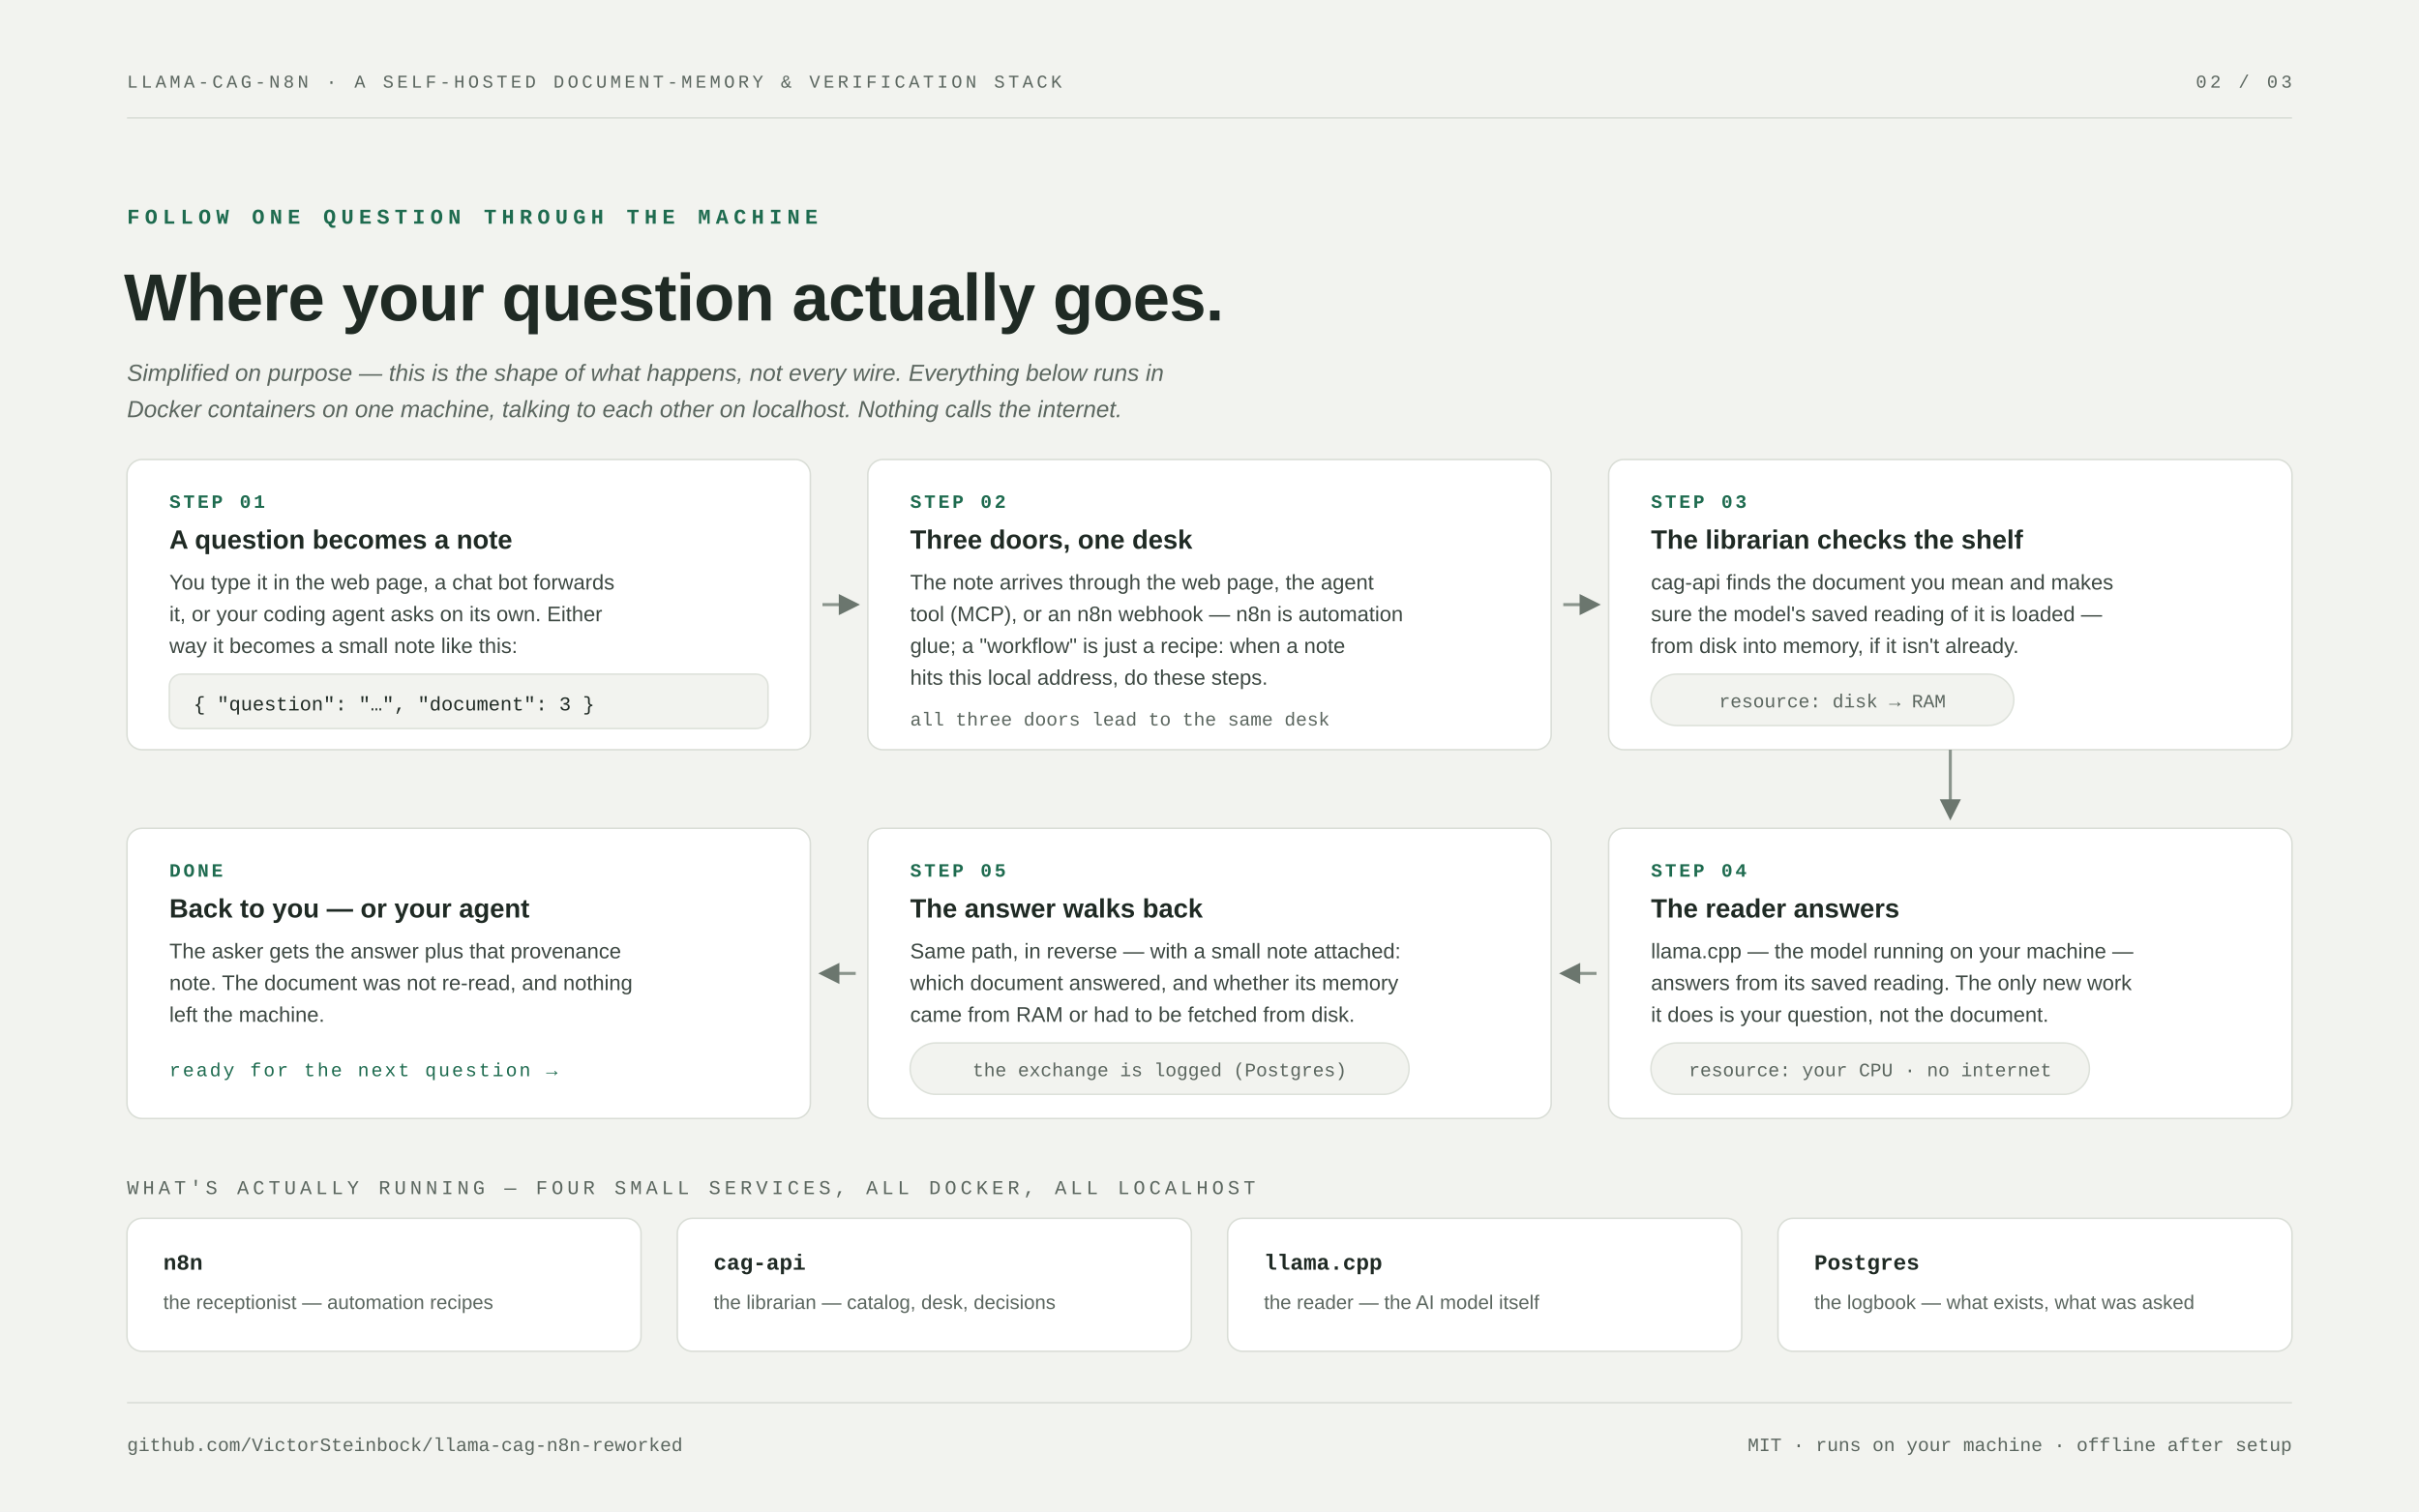
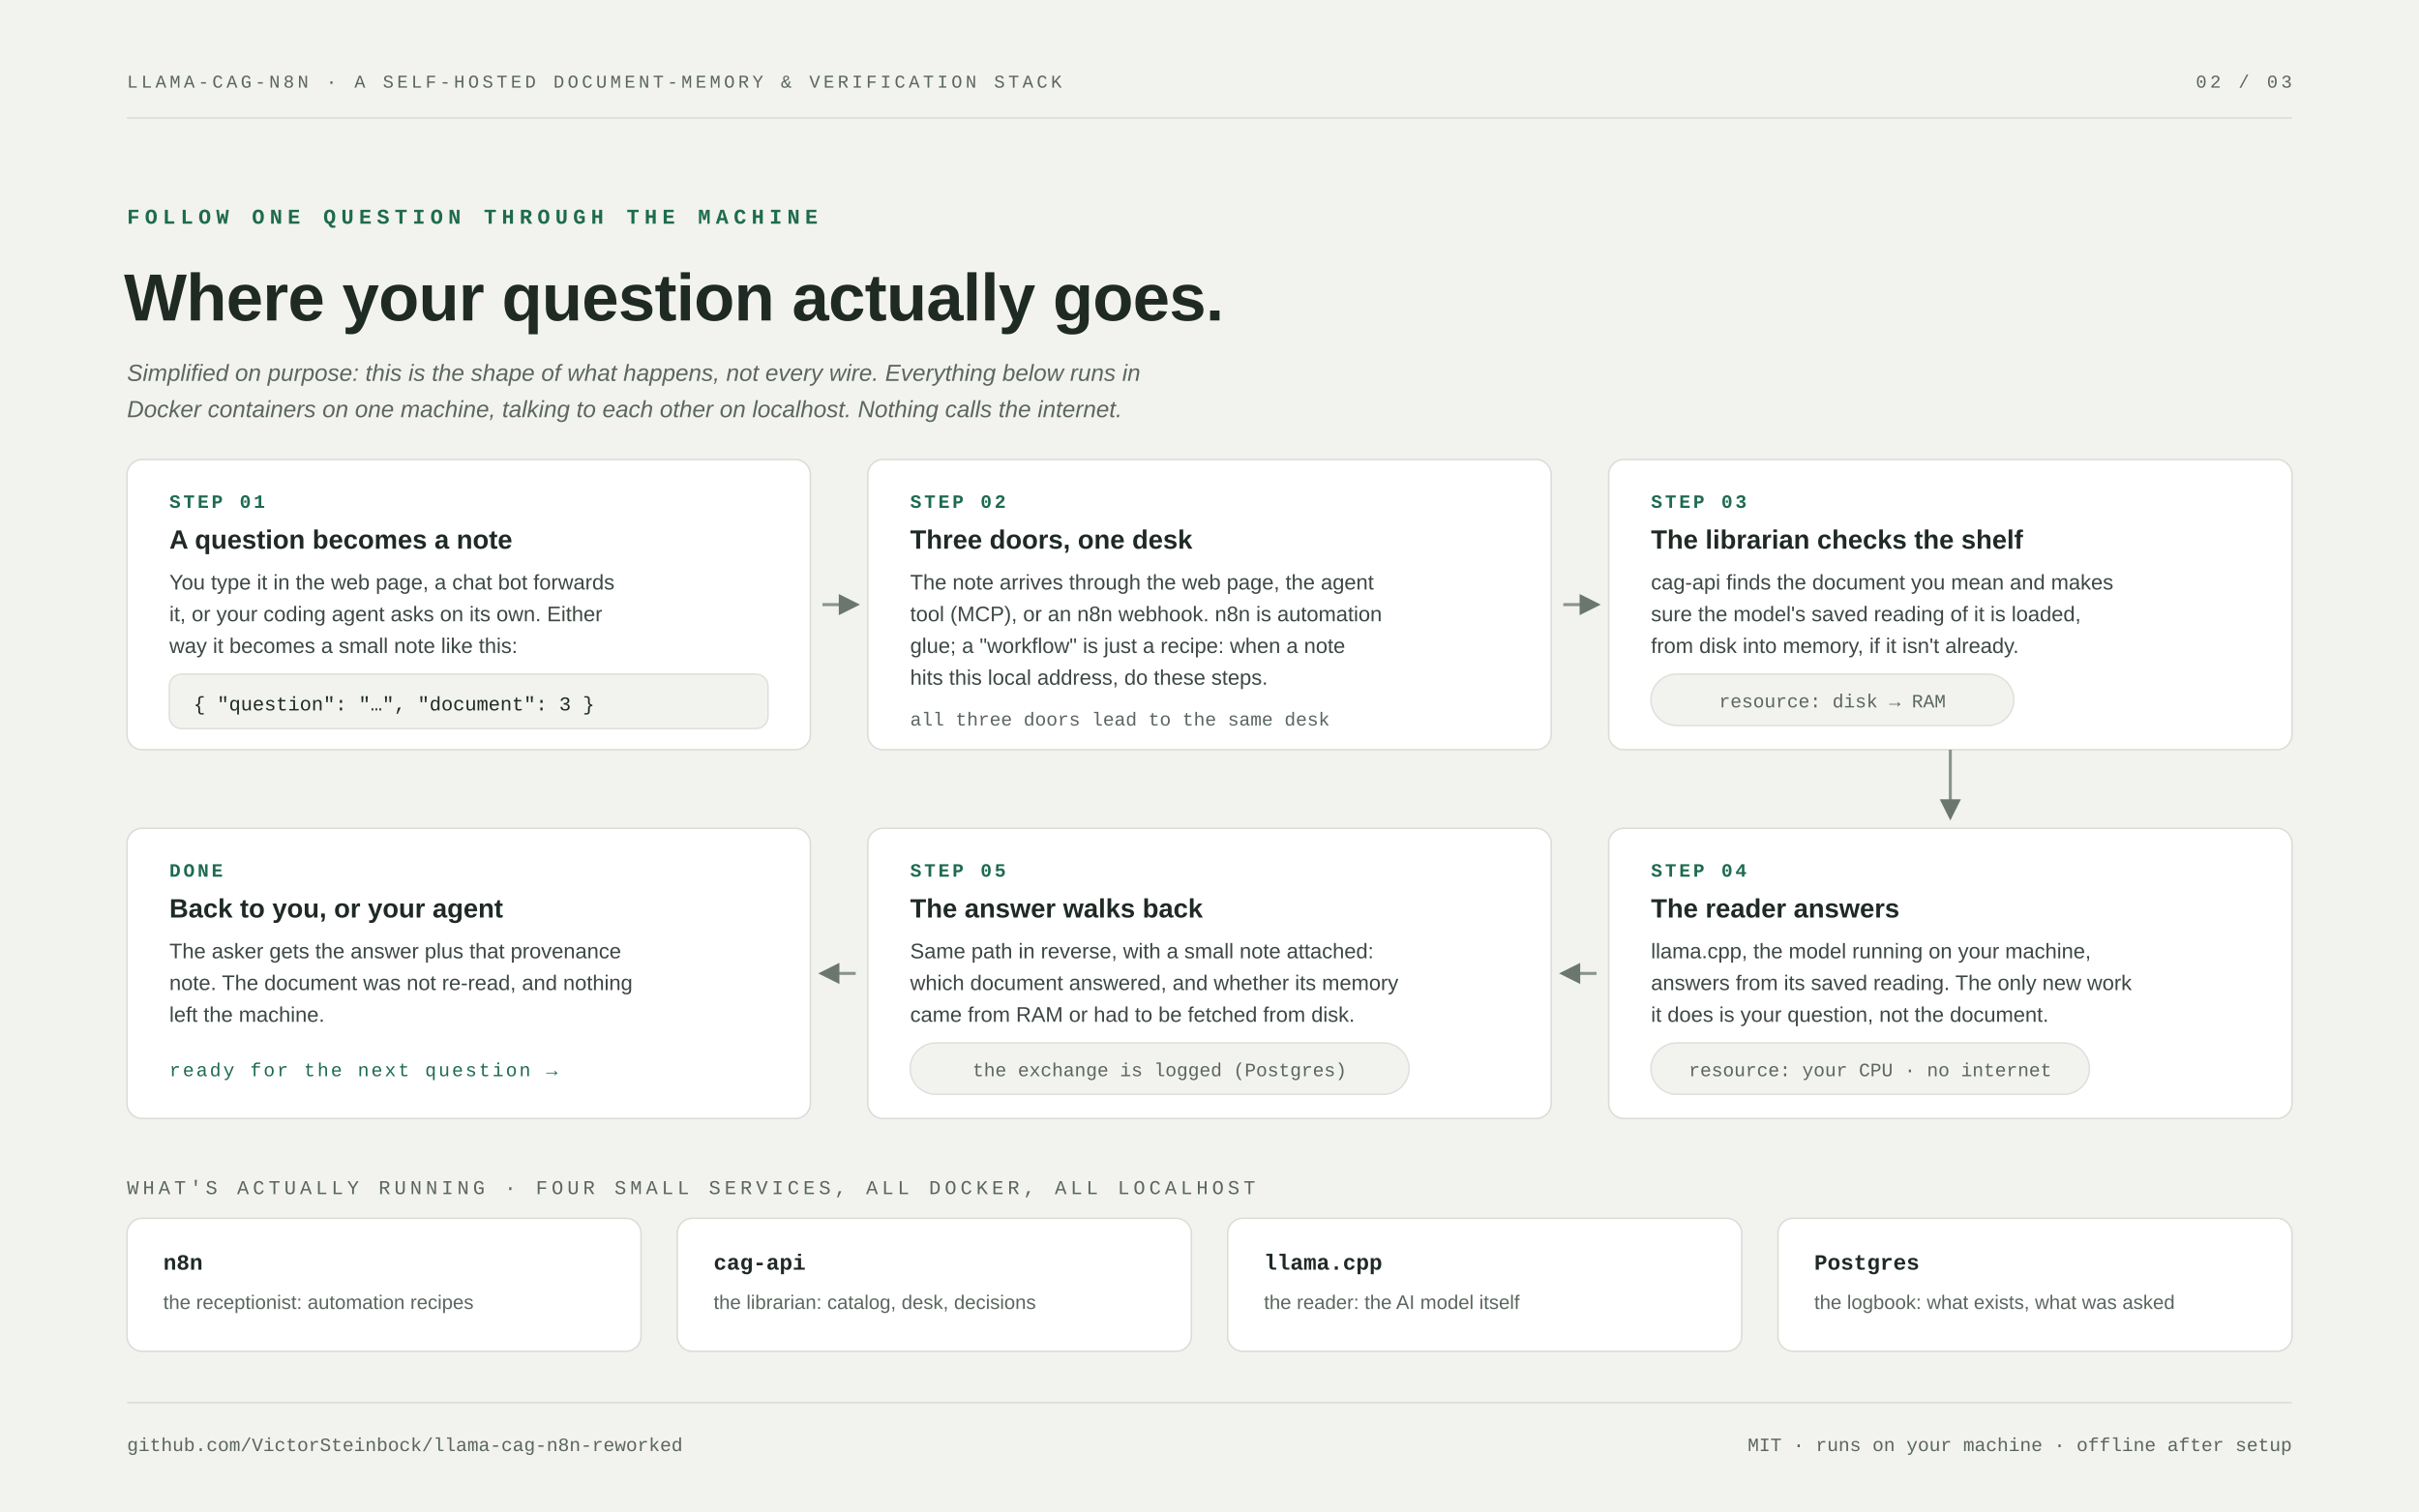
<svg xmlns="http://www.w3.org/2000/svg" width="1600" height="1000" viewBox="0 0 1600 1000" role="img">
  <defs>
    <marker id="ah" viewBox="0 0 10 10" refX="8" refY="5" markerWidth="7" markerHeight="7" orient="auto-start-reverse">
      <path d="M0,0 L10,5 L0,10 z" fill="#6B766E" />
    </marker>
  </defs>
  <style>
    .sans { font-family: "Segoe UI", "Segoe UI Variable Text", Arial, sans-serif; }
    .mono { font-family: "Cascadia Mono", Consolas, "Courier New", monospace; }
    .ink { fill: #1F2A24; } .muted { fill: #5B665F; } .soft { fill: #3D4842; }
    .green { fill: #1E6B4F; }
    .hair { stroke: #D9DDD6; stroke-width: 1; }
    .card { fill: #FFFFFF; stroke: #D9DDD6; }
    .chip { fill: #F2F3EF; stroke: #DDE1DA; }
    .flow { stroke: #8A948C; stroke-width: 2; fill: none; }
  </style>
  <rect x="0" y="0" width="1600" height="1000" fill="#F2F3EF" />
  <text class="mono muted" x="84" y="58" font-size="12" letter-spacing="2.2">LLAMA-CAG-N8N · A SELF-HOSTED DOCUMENT-MEMORY &amp; VERIFICATION STACK</text>
  <text class="mono muted" x="1516" y="58" font-size="12" letter-spacing="2.2" text-anchor="end">02 / 03</text>
  <line class="hair" x1="84" y1="78" x2="1516" y2="78" />
  <text class="mono green" x="84" y="148" font-size="14" letter-spacing="3.4" font-weight="600">FOLLOW ONE QUESTION THROUGH THE MACHINE</text>
  <text class="sans ink" x="82" y="212" font-size="44" font-weight="700" letter-spacing="-0.4">Where your question actually goes.</text>
-   <text class="sans muted" x="84" y="252" font-size="15.5" font-style="italic">Simplified on purpose — this is the shape of what happens, not every wire. Everything below runs in</text>
+   <text class="sans muted" x="84" y="252" font-size="15.5" font-style="italic">Simplified on purpose: this is the shape of what happens, not every wire. Everything below runs in</text>
  <text class="sans muted" x="84" y="276" font-size="15.5" font-style="italic">Docker containers on one machine, talking to each other on localhost. Nothing calls the internet.</text>
  <g>
    <rect class="card" x="84" y="304" width="452" height="192" rx="10" />
    <text class="mono green" x="112" y="336" font-size="12.5" letter-spacing="1.8" font-weight="600">STEP 01</text>
    <text class="sans ink" x="112" y="363" font-size="17.5" font-weight="700">A question becomes a note</text>
    <text class="sans soft" x="112" y="390" font-size="14">You type it in the web page, a chat bot forwards</text>
    <text class="sans soft" x="112" y="411" font-size="14">it, or your coding agent asks on its own. Either</text>
    <text class="sans soft" x="112" y="432" font-size="14">way it becomes a small note like this:</text>
    <rect class="chip" x="112" y="446" width="396" height="36" rx="8" />
    <text class="mono ink" x="128" y="470" font-size="13">{ "question": "…", "document": 3 }</text>
  </g>
  <line class="flow" x1="544" y1="400" x2="566" y2="400" marker-end="url(#ah)" />
  <g>
    <rect class="card" x="574" y="304" width="452" height="192" rx="10" />
    <text class="mono green" x="602" y="336" font-size="12.5" letter-spacing="1.8" font-weight="600">STEP 02</text>
    <text class="sans ink" x="602" y="363" font-size="17.5" font-weight="700">Three doors, one desk</text>
    <text class="sans soft" x="602" y="390" font-size="14">The note arrives through the web page, the agent</text>
-     <text class="sans soft" x="602" y="411" font-size="14">tool (MCP), or an n8n webhook — n8n is automation</text>
+     <text class="sans soft" x="602" y="411" font-size="14">tool (MCP), or an n8n webhook. n8n is automation</text>
    <text class="sans soft" x="602" y="432" font-size="14">glue; a "workflow" is just a recipe: when a note</text>
    <text class="sans soft" x="602" y="453" font-size="14">hits this local address, do these steps.</text>
    <text class="mono muted" x="602" y="480" font-size="12.5">all three doors lead to the same desk</text>
  </g>
  <line class="flow" x1="1034" y1="400" x2="1056" y2="400" marker-end="url(#ah)" />
  <g>
    <rect class="card" x="1064" y="304" width="452" height="192" rx="10" />
    <text class="mono green" x="1092" y="336" font-size="12.5" letter-spacing="1.8" font-weight="600">STEP 03</text>
    <text class="sans ink" x="1092" y="363" font-size="17.5" font-weight="700">The librarian checks the shelf</text>
    <text class="sans soft" x="1092" y="390" font-size="14">cag-api finds the document you mean and makes</text>
-     <text class="sans soft" x="1092" y="411" font-size="14">sure the model's saved reading of it is loaded —</text>
+     <text class="sans soft" x="1092" y="411" font-size="14">sure the model's saved reading of it is loaded,</text>
    <text class="sans soft" x="1092" y="432" font-size="14">from disk into memory, if it isn't already.</text>
    <rect class="chip" x="1092" y="446" width="240" height="34" rx="17" />
    <text class="mono muted" x="1212" y="468" font-size="12.5" text-anchor="middle">resource: disk → RAM</text>
  </g>
  <line class="flow" x1="1290" y1="496" x2="1290" y2="540" marker-end="url(#ah)" />
  <g>
    <rect class="card" x="1064" y="548" width="452" height="192" rx="10" />
    <text class="mono green" x="1092" y="580" font-size="12.5" letter-spacing="1.8" font-weight="600">STEP 04</text>
    <text class="sans ink" x="1092" y="607" font-size="17.5" font-weight="700">The reader answers</text>
-     <text class="sans soft" x="1092" y="634" font-size="14">llama.cpp — the model running on your machine —</text>
+     <text class="sans soft" x="1092" y="634" font-size="14">llama.cpp, the model running on your machine,</text>
    <text class="sans soft" x="1092" y="655" font-size="14">answers from its saved reading. The only new work</text>
    <text class="sans soft" x="1092" y="676" font-size="14">it does is your question, not the document.</text>
    <rect class="chip" x="1092" y="690" width="290" height="34" rx="17" />
    <text class="mono muted" x="1237" y="712" font-size="12.5" text-anchor="middle">resource: your CPU · no internet</text>
  </g>
  <line class="flow" x1="1056" y1="644" x2="1034" y2="644" marker-end="url(#ah)" />
  <g>
    <rect class="card" x="574" y="548" width="452" height="192" rx="10" />
    <text class="mono green" x="602" y="580" font-size="12.5" letter-spacing="1.8" font-weight="600">STEP 05</text>
    <text class="sans ink" x="602" y="607" font-size="17.5" font-weight="700">The answer walks back</text>
-     <text class="sans soft" x="602" y="634" font-size="14">Same path, in reverse — with a small note attached:</text>
+     <text class="sans soft" x="602" y="634" font-size="14">Same path in reverse, with a small note attached:</text>
    <text class="sans soft" x="602" y="655" font-size="14">which document answered, and whether its memory</text>
    <text class="sans soft" x="602" y="676" font-size="14">came from RAM or had to be fetched from disk.</text>
    <rect class="chip" x="602" y="690" width="330" height="34" rx="17" />
    <text class="mono muted" x="767" y="712" font-size="12.5" text-anchor="middle">the exchange is logged (Postgres)</text>
  </g>
  <line class="flow" x1="566" y1="644" x2="544" y2="644" marker-end="url(#ah)" />
  <g>
    <rect class="card" x="84" y="548" width="452" height="192" rx="10" />
    <text class="mono green" x="112" y="580" font-size="12.5" letter-spacing="1.8" font-weight="600">DONE</text>
-     <text class="sans ink" x="112" y="607" font-size="17.5" font-weight="700">Back to you — or your agent</text>
+     <text class="sans ink" x="112" y="607" font-size="17.5" font-weight="700">Back to you, or your agent</text>
    <text class="sans soft" x="112" y="634" font-size="14">The asker gets the answer plus that provenance</text>
    <text class="sans soft" x="112" y="655" font-size="14">note. The document was not re-read, and nothing</text>
    <text class="sans soft" x="112" y="676" font-size="14">left the machine.</text>
    <text class="mono green" x="112" y="712" font-size="12.5" letter-spacing="1.4">ready for the next question →</text>
  </g>
-   <text class="mono muted" x="84" y="790" font-size="13" letter-spacing="2.6">WHAT'S ACTUALLY RUNNING — FOUR SMALL SERVICES, ALL DOCKER, ALL LOCALHOST</text>
+   <text class="mono muted" x="84" y="790" font-size="13" letter-spacing="2.6">WHAT'S ACTUALLY RUNNING · FOUR SMALL SERVICES, ALL DOCKER, ALL LOCALHOST</text>
  <g>
    <rect class="card" x="84" y="806" width="340" height="88" rx="10" />
    <text class="mono ink" x="108" y="840" font-size="14.5" font-weight="700">n8n</text>
-     <text class="sans muted" x="108" y="866" font-size="13">the receptionist — automation recipes</text>
+     <text class="sans muted" x="108" y="866" font-size="13">the receptionist: automation recipes</text>
    <rect class="card" x="448" y="806" width="340" height="88" rx="10" />
    <text class="mono ink" x="472" y="840" font-size="14.5" font-weight="700">cag-api</text>
-     <text class="sans muted" x="472" y="866" font-size="13">the librarian — catalog, desk, decisions</text>
+     <text class="sans muted" x="472" y="866" font-size="13">the librarian: catalog, desk, decisions</text>
    <rect class="card" x="812" y="806" width="340" height="88" rx="10" />
    <text class="mono ink" x="836" y="840" font-size="14.5" font-weight="700">llama.cpp</text>
-     <text class="sans muted" x="836" y="866" font-size="13">the reader — the AI model itself</text>
+     <text class="sans muted" x="836" y="866" font-size="13">the reader: the AI model itself</text>
    <rect class="card" x="1176" y="806" width="340" height="88" rx="10" />
    <text class="mono ink" x="1200" y="840" font-size="14.5" font-weight="700">Postgres</text>
-     <text class="sans muted" x="1200" y="866" font-size="13">the logbook — what exists, what was asked</text>
+     <text class="sans muted" x="1200" y="866" font-size="13">the logbook: what exists, what was asked</text>
  </g>
  <line class="hair" x1="84" y1="928" x2="1516" y2="928" />
  <text class="mono muted" x="84" y="960" font-size="12.5">github.com/VictorSteinbock/llama-cag-n8n-reworked</text>
  <text class="mono muted" x="1516" y="960" font-size="12.5" text-anchor="end">MIT · runs on your machine · offline after setup</text>
</svg>
